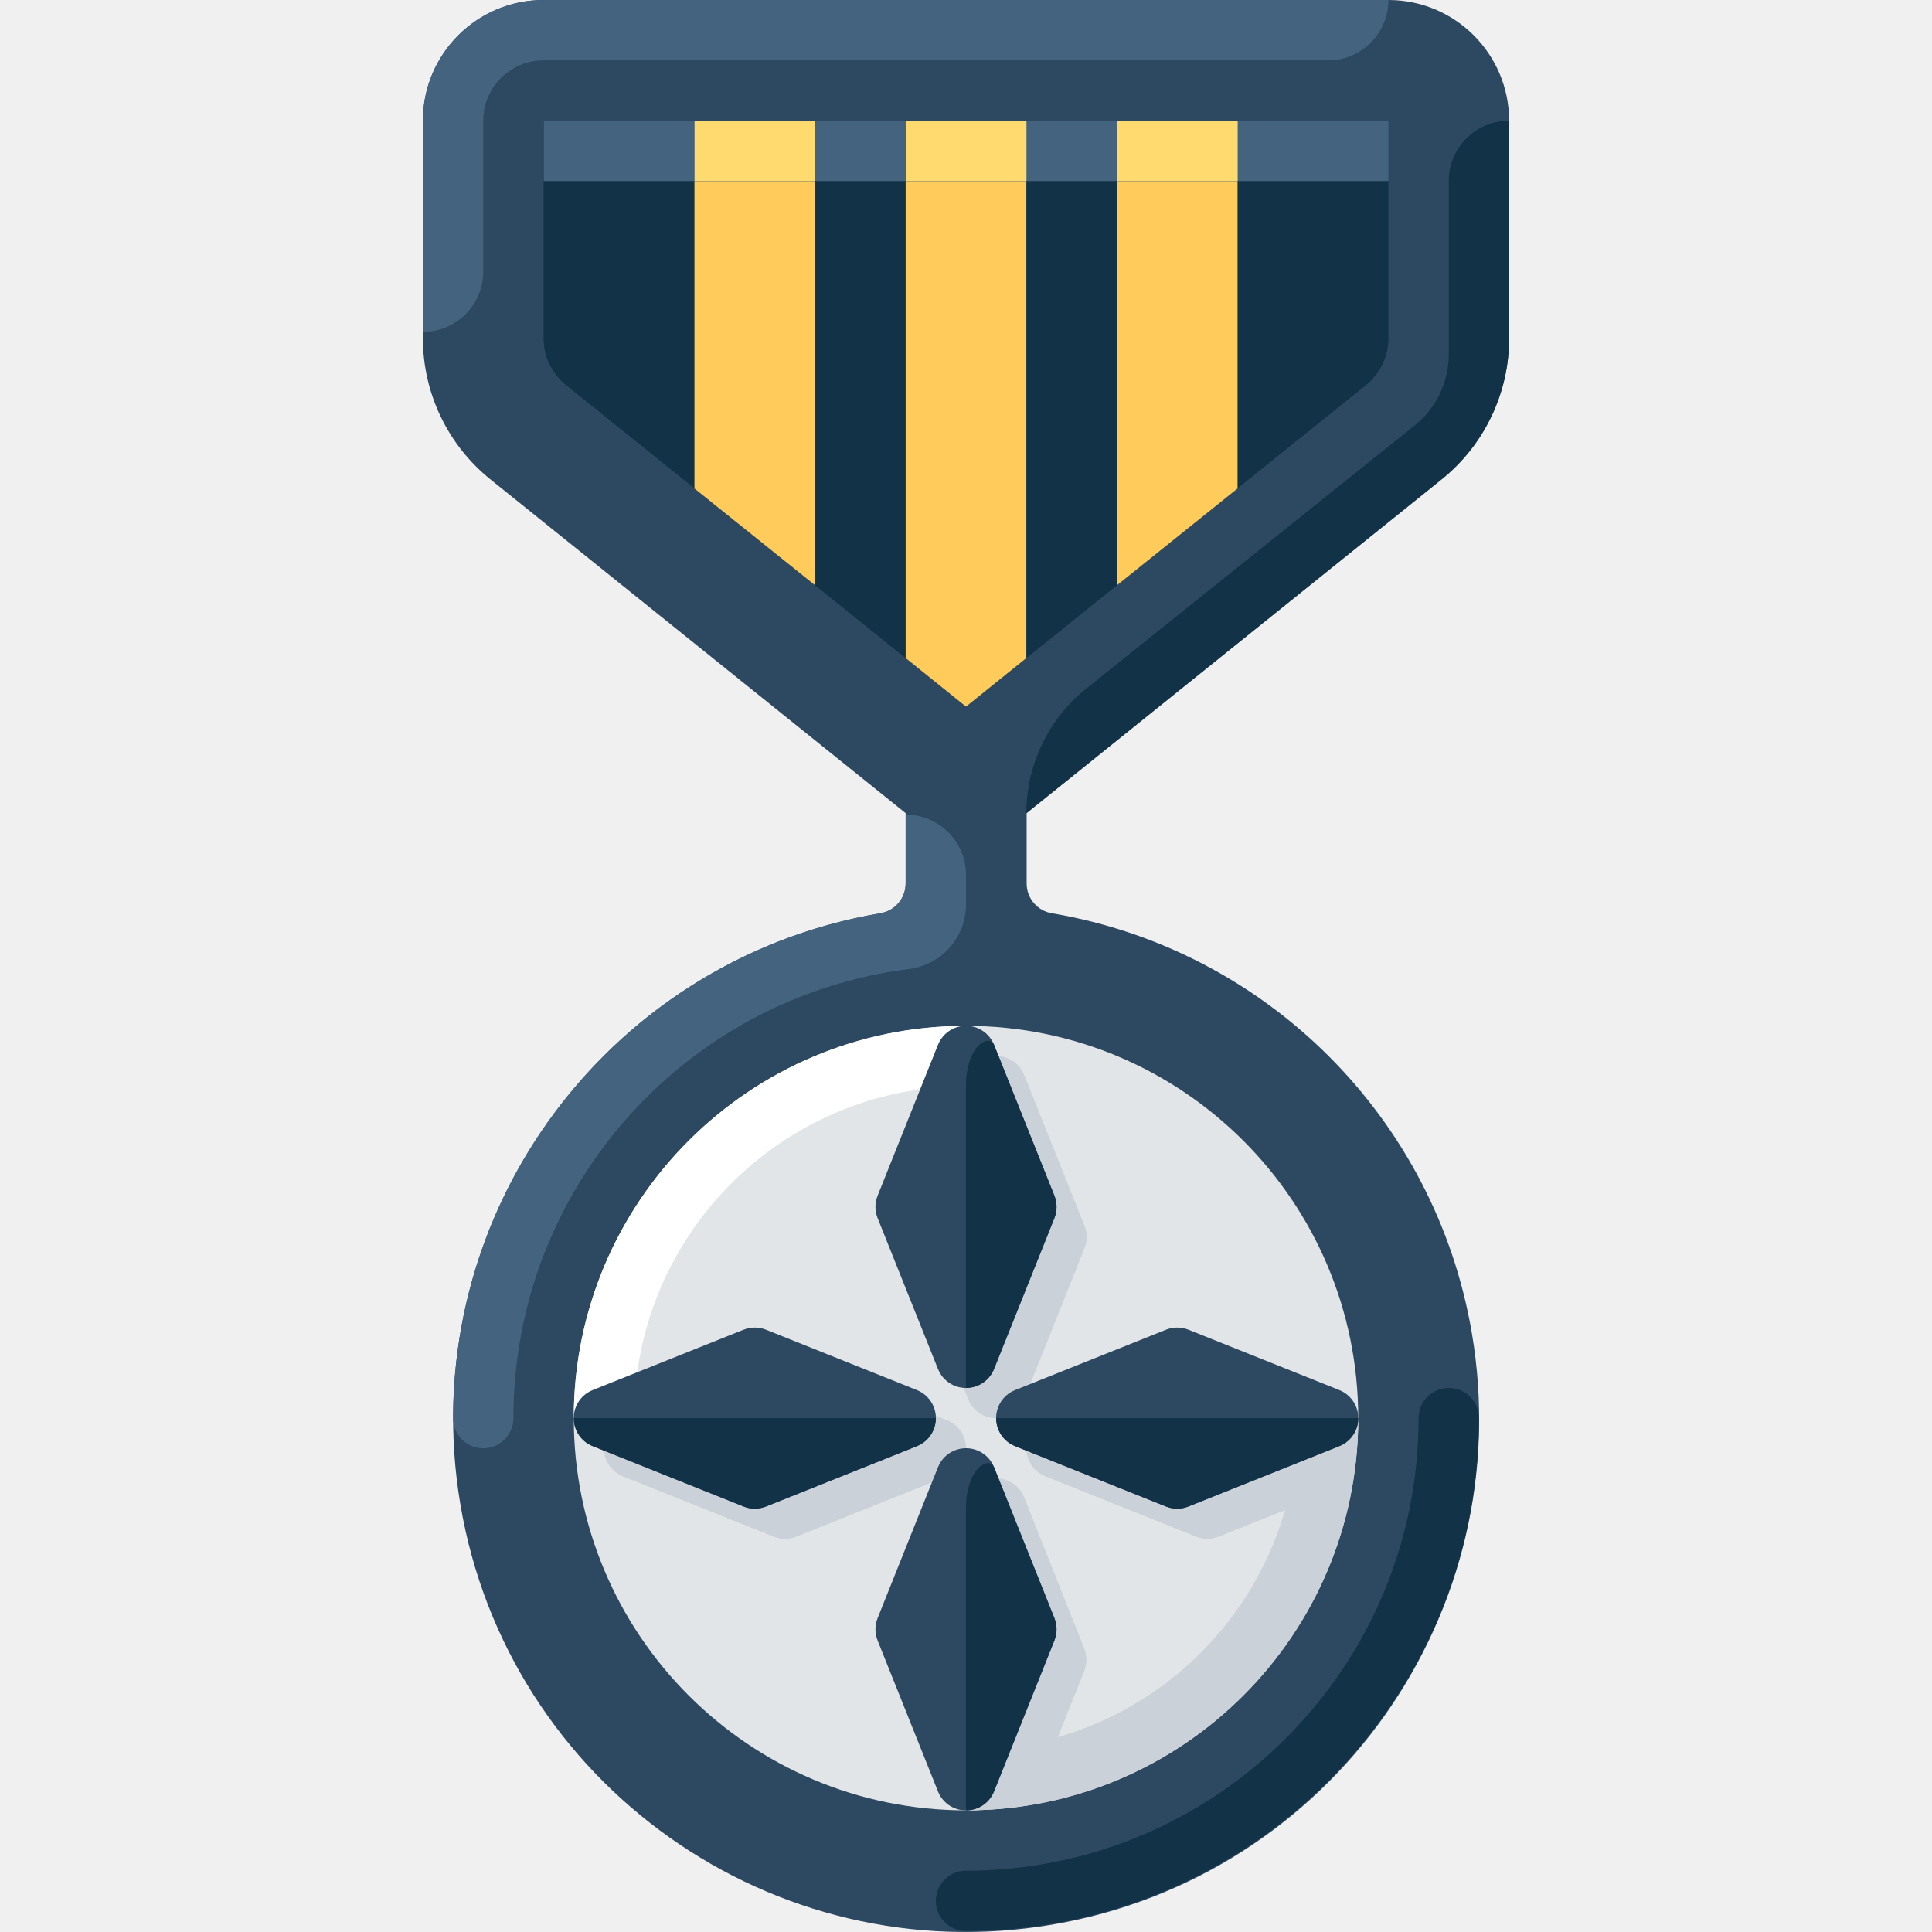
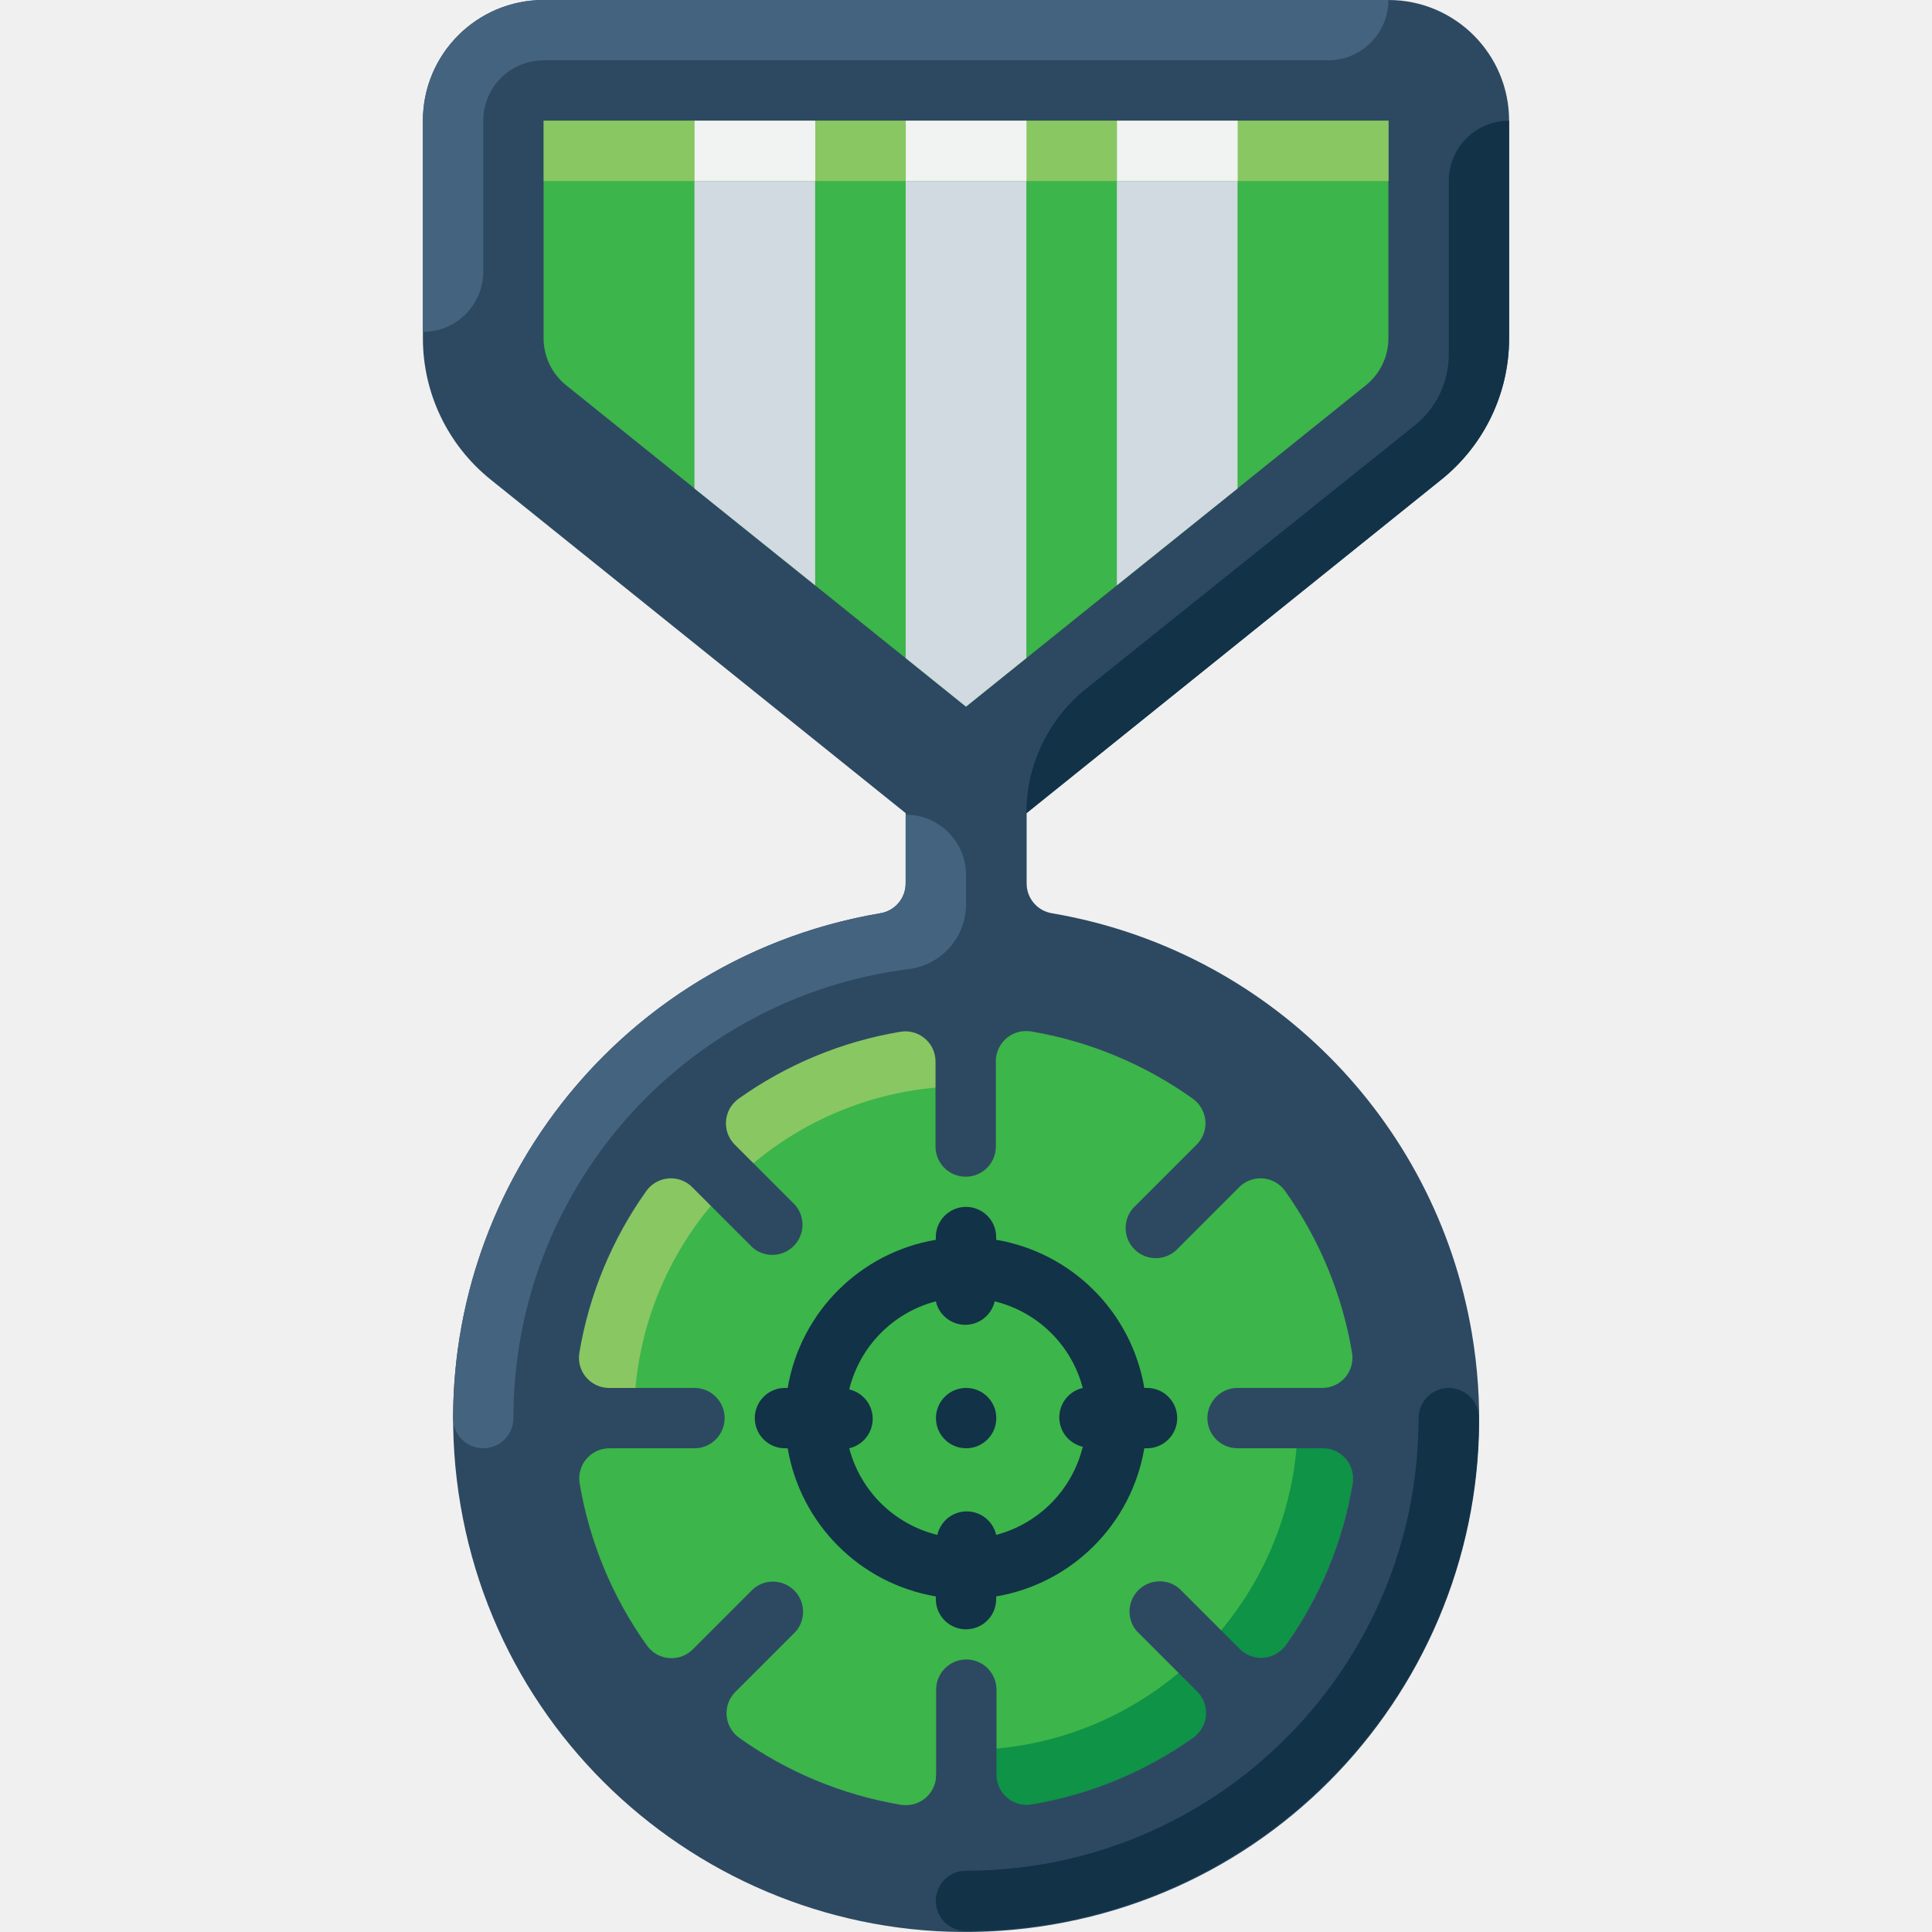
<svg xmlns="http://www.w3.org/2000/svg" version="1.1" id="Layer_1" x="0px" y="0px" viewBox="0 0 512.008 512.008" style="enable-background:new 0 0 512.008 512.008;" xml:space="preserve">
-   <path style="fill:#2D4961;" d="M382.023,127.058c11.331-9.116,17.919-22.877,17.911-37.422V31.985  C399.934,14.321,385.613,0,367.95,0H144.058c-17.663,0-31.985,14.321-31.985,31.985v57.652  c-0.008,14.545,6.581,28.306,17.911,37.422l110.027,88.437v18.551c0.048,3.99-2.855,7.396-6.797,7.996  c-74.004,12.61-123.78,82.824-111.178,156.836s82.824,123.78,156.836,111.178c74.012-12.602,123.78-82.824,111.178-156.836  c-9.691-56.9-54.27-101.479-111.178-111.178c-3.942-0.6-6.845-4.006-6.797-7.996v-18.551L382.023,127.058z" />
-   <path style="fill:#123247;" d="M150.055,102.111c-3.79-3.031-5.997-7.62-5.997-12.474V31.985H367.95v57.652  c0,4.854-2.207,9.443-5.997,12.474l-105.949,85.159L150.055,102.111z" />
-   <path style="fill:#E2E5E7;" d="M256.004,479.768c-57.412,0-103.95-46.537-103.95-103.95s46.537-103.95,103.95-103.95  s103.95,46.537,103.95,103.95S313.408,479.768,256.004,479.768z" />
-   <path style="fill:#FFFFFF;" d="M160.05,383.814c-4.414,0-7.996-3.582-7.996-7.996c0-57.412,46.537-103.95,103.95-103.95  c4.414,0,7.996,3.582,7.996,7.996s-3.582,7.996-7.996,7.996c-48.576,0-87.957,39.381-87.957,87.957  C168.047,380.232,164.464,383.814,160.05,383.814z" />
-   <path style="fill:#CAD1D8;" d="M256.004,479.768c-4.414,0-7.996-3.582-7.996-7.996c0-4.414,3.582-7.996,7.996-7.996  c48.576,0,87.957-39.381,87.957-87.957c0-4.414,3.582-7.996,7.996-7.996s7.996,3.582,7.996,7.996  C359.954,433.23,313.408,479.768,256.004,479.768z" />
+   <path style="fill:#3CB54A;" d="M256.004,479.768c-57.412,0-103.95-46.537-103.95-103.95s46.537-103.95,103.95-103.95  s103.95,46.537,103.95,103.95S313.408,479.768,256.004,479.768z" />
+   <path style="fill:#89C763;" d="M160.05,383.814c-4.414,0-7.996-3.582-7.996-7.996c0-57.412,46.537-103.95,103.95-103.95  c4.414,0,7.996,3.582,7.996,7.996s-3.582,7.996-7.996,7.996c-48.576,0-87.957,39.381-87.957,87.957  C168.047,380.232,164.464,383.814,160.05,383.814z" />
+   <path style="fill:#0E9347;" d="M256.004,479.768c-4.414,0-7.996-3.582-7.996-7.996c0-4.414,3.582-7.996,7.996-7.996  c48.576,0,87.957-39.381,87.957-87.957c0-4.414,3.582-7.996,7.996-7.996s7.996,3.582,7.996,7.996  C359.954,433.23,313.408,479.768,256.004,479.768z" />
+   <path style="fill:#2D4961;" d="M382.023,127.058c11.331-9.116,17.919-22.877,17.911-37.422V31.985  C399.934,14.321,385.613,0,367.95,0H144.058c-17.663,0-31.985,14.321-31.985,31.985v57.652  c-0.008,14.545,6.581,28.306,17.911,37.422l110.027,88.437v18.551c0.048,3.99-2.855,7.396-6.797,7.996  c-74.004,12.61-123.78,82.824-111.178,156.836s82.824,123.78,156.836,111.178c74.012-12.602,123.78-82.824,111.178-156.836  c-9.691-56.9-54.27-101.479-111.178-111.178c-3.942-0.6-6.845-4.006-6.797-7.996v-18.551L382.023,127.058z M316.055,291.139  c3.614,2.535,4.502,7.516,1.967,11.139c-0.272,0.392-0.584,0.76-0.928,1.095l-15.992,15.992c-3.35,2.871-3.742,7.924-0.872,11.275  c2.871,3.35,7.924,3.742,11.275,0.872c0.312-0.272,0.608-0.56,0.872-0.872l15.992-15.992c3.111-3.142,8.172-3.166,11.307-0.056  c0.344,0.336,0.648,0.704,0.928,1.095c9.028,12.69,15.073,27.259,17.671,42.619c0.84,4.334-1.991,8.532-6.333,9.371  c-0.552,0.104-1.111,0.152-1.663,0.144h-22.309c-4.414,0-7.996,3.582-7.996,7.996s3.582,7.996,7.996,7.996h22.469  c4.414-0.08,8.06,3.43,8.14,7.852c0.008,0.56-0.04,1.119-0.144,1.663c-2.599,15.361-8.644,29.93-17.671,42.619  c-2.535,3.614-7.516,4.502-11.139,1.967c-0.392-0.272-0.76-0.584-1.095-0.928l-15.992-15.992c-3.35-2.871-8.404-2.479-11.275,0.872  c-2.567,2.991-2.567,7.412,0,10.403l15.992,15.992c3.142,3.11,3.166,8.172,0.056,11.307c-0.336,0.344-0.704,0.648-1.095,0.928  c-12.69,9.028-27.259,15.073-42.619,17.671c-4.334,0.84-8.532-1.991-9.371-6.333c-0.104-0.552-0.152-1.111-0.144-1.663v-22.389  c0-4.414-3.582-7.996-7.996-7.996s-7.996,3.582-7.996,7.996v22.469c0.08,4.414-3.43,8.06-7.852,8.14  c-0.56,0.008-1.119-0.04-1.663-0.144c-15.361-2.599-29.93-8.644-42.619-17.671c-3.614-2.535-4.502-7.516-1.967-11.139  c0.272-0.392,0.584-0.76,0.928-1.095l15.992-15.992c2.871-3.35,2.479-8.404-0.872-11.275c-2.991-2.567-7.412-2.567-10.403,0  l-15.992,15.992c-3.11,3.142-8.172,3.166-11.307,0.056c-0.344-0.336-0.648-0.704-0.928-1.095  c-9.068-12.706-15.137-27.307-17.751-42.699c-0.84-4.334,1.991-8.532,6.333-9.371c0.552-0.104,1.111-0.152,1.663-0.144h22.389  c4.414,0,7.996-3.582,7.996-7.996s-3.582-7.996-7.996-7.996H161.57c-4.414,0.08-8.06-3.43-8.14-7.852  c-0.008-0.56,0.04-1.119,0.144-1.663c2.599-15.361,8.644-29.93,17.671-42.619c2.535-3.614,7.516-4.502,11.139-1.967  c0.392,0.272,0.76,0.584,1.095,0.928l15.992,15.992c3.35,2.871,8.404,2.479,11.275-0.872c2.567-2.991,2.567-7.412,0-10.403  l-15.992-15.992c-3.142-3.11-3.166-8.172-0.056-11.307c0.336-0.344,0.704-0.648,1.095-0.928  c12.69-9.028,27.259-15.073,42.619-17.671c4.334-0.84,8.532,1.991,9.371,6.333c0.104,0.552,0.152,1.111,0.144,1.663v22.389  c0,4.414,3.582,7.996,7.996,7.996c4.414,0,7.996-3.582,7.996-7.996v-22.469c-0.08-4.414,3.43-8.06,7.852-8.14  c0.56-0.008,1.119,0.04,1.663,0.144C288.796,276.01,303.365,282.079,316.055,291.139z" />
+   <path style="fill:#3CB54A;" d="M150.055,102.111c-3.79-3.031-5.997-7.62-5.997-12.474V31.985H367.95v57.652  c0,4.854-2.207,9.443-5.997,12.474l-105.949,85.159L150.055,102.111z" />
  <path style="fill:#123247;" d="M256.004,511.752c-4.414,0-7.996-3.582-7.996-7.996s3.582-7.996,7.996-7.996  c66.24,0,119.942-53.702,119.942-119.942c0-4.414,3.582-7.996,7.996-7.996s7.996,3.582,7.996,7.996  C391.938,450.894,331.072,511.752,256.004,511.752L256.004,511.752z" />
  <path style="fill:#44637F;" d="M240.012,215.895v18.151c0.048,3.99-2.855,7.396-6.797,7.996  c-65.256,11.099-113.033,67.583-113.145,133.775c0,4.414,3.582,7.996,7.996,7.996c4.414,0,7.996-3.582,7.996-7.996  c-0.016-60.315,44.77-111.258,104.589-118.982c8.66-0.968,15.249-8.236,15.353-16.952l0,0v-7.996  C256.004,223.052,248.839,215.895,240.012,215.895z" />
  <path style="fill:#123247;" d="M383.942,47.977v46.058c-0.016,7.284-3.342,14.169-9.036,18.711l-86.918,69.646  c-10.091,8.028-15.976,20.214-15.992,33.104l0,0l110.027-88.437c11.331-9.116,17.919-22.877,17.911-37.422V31.985  C391.098,31.985,383.942,39.141,383.942,47.977z" />
  <path style="fill:#44637F;" d="M144.058,0c-17.663,0-31.985,14.321-31.985,31.985v55.973l0,0c8.836,0,15.992-7.157,15.992-15.992  V31.985c0-8.836,7.157-15.992,15.992-15.992h207.899c8.836,0,15.992-7.157,15.992-15.992H144.058z" />
  <g>
-     <polygon style="fill:#FFCB5B;" points="327.969,129.457 327.969,47.977 295.985,47.977 295.985,155.125  " />
-     <polygon style="fill:#FFCB5B;" points="216.023,155.125 216.023,47.977 184.039,47.977 184.039,129.457  " />
-     <polygon style="fill:#FFCB5B;" points="240.012,174.396 256.004,187.269 271.996,174.396 271.996,47.977 240.012,47.977  " />
+     <polygon style="fill:#D1D9E1;" points="327.969,129.457 327.969,47.977 295.985,47.977 295.985,155.125  " />
+     <polygon style="fill:#D1D9E1;" points="216.023,155.125 216.023,47.977 184.039,47.977 184.039,129.457  " />
+     <polygon style="fill:#D1D9E1;" points="240.012,174.396 256.004,187.269 271.996,174.396 271.996,47.977 240.012,47.977  " />
  </g>
-   <rect x="144.09" y="31.985" style="fill:#44637F;" width="223.892" height="15.992" />
+   <rect x="144.09" y="31.985" style="fill:#89C763;" width="223.892" height="15.992" />
  <g>
-     <rect x="184.071" y="31.985" style="fill:#FFDB6F;" width="31.985" height="15.992" />
-     <rect x="240.044" y="31.985" style="fill:#FFDB6F;" width="31.985" height="15.992" />
-     <rect x="296.017" y="31.985" style="fill:#FFDB6F;" width="31.985" height="15.992" />
+     <rect x="184.071" y="31.985" style="fill:#F1F2F2;" width="31.985" height="15.992" />
+     <rect x="240.044" y="31.985" style="fill:#F1F2F2;" width="31.985" height="15.992" />
+     <rect x="296.017" y="31.985" style="fill:#F1F2F2;" width="31.985" height="15.992" />
  </g>
  <g>
-     <path style="fill:#CAD1D8;" d="M287.429,324.883l-15.992-39.981c-1.623-4.11-6.269-6.117-10.379-4.494   c-2.055,0.816-3.686,2.439-4.494,4.494l-15.992,39.981c-0.76,1.903-0.76,4.014,0,5.917l15.992,39.981   c1.623,4.11,6.269,6.117,10.379,4.494c2.055-0.816,3.686-2.439,4.494-4.494l15.992-39.981   C288.18,328.897,288.18,326.786,287.429,324.883z" />
-     <path style="fill:#CAD1D8;" d="M317.014,360.385l-39.981,15.992c-4.11,1.623-6.117,6.269-4.494,10.379   c0.816,2.055,2.439,3.686,4.494,4.494l39.981,15.992c1.903,0.76,4.014,0.76,5.917,0l35.423-14.153   c1.016-5.701,1.551-11.482,1.599-17.272c0,0,0-0.4,0-0.64l-36.942-14.793C321.084,359.61,318.933,359.61,317.014,360.385z" />
-     <path style="fill:#CAD1D8;" d="M271.436,396.848c-1.623-4.11-6.269-6.117-10.379-4.494c-2.055,0.816-3.686,2.439-4.494,4.494   l-15.992,39.981c-0.76,1.903-0.76,4.014,0,5.917l14.793,37.022h0.64c5.765-0.032,11.514-0.536,17.192-1.519l14.153-35.423   c0.76-1.903,0.76-4.014,0-5.917L271.436,396.848z" />
-     <path style="fill:#CAD1D8;" d="M210.986,407.243l39.981-15.992c4.11-1.623,6.117-6.269,4.494-10.379   c-0.816-2.055-2.439-3.686-4.494-4.494l-39.981-15.992c-1.903-0.76-4.014-0.76-5.917,0l-39.981,15.992   c-4.11,1.623-6.117,6.269-4.494,10.379c0.816,2.055,2.439,3.686,4.494,4.494l39.981,15.992   C206.964,408.002,209.083,408.002,210.986,407.243z" />
-   </g>
-   <g>
-     <path style="fill:#2D4961;" d="M279.433,316.887l-15.992-39.981c-1.623-4.11-6.269-6.117-10.379-4.494   c-2.055,0.816-3.686,2.439-4.494,4.494l-15.992,39.981c-0.76,1.903-0.76,4.014,0,5.917l15.992,39.981   c1.623,4.11,6.269,6.117,10.379,4.494c2.055-0.816,3.686-2.439,4.494-4.494l15.992-39.981   C280.184,320.901,280.184,318.79,279.433,316.887z" />
-     <path style="fill:#2D4961;" d="M279.433,428.832l-15.992-39.981c-1.623-4.11-6.269-6.117-10.379-4.494   c-2.055,0.816-3.686,2.439-4.494,4.494l-15.992,39.981c-0.76,1.903-0.76,4.014,0,5.917l15.992,39.981   c1.623,4.11,6.269,6.117,10.379,4.494c2.055-0.816,3.686-2.439,4.494-4.494l15.992-39.981   C280.184,432.846,280.184,430.735,279.433,428.832z" />
-     <path style="fill:#2D4961;" d="M314.935,399.247l39.981-15.992c4.11-1.623,6.117-6.269,4.494-10.379   c-0.816-2.055-2.439-3.686-4.494-4.494l-39.981-15.992c-1.903-0.76-4.014-0.76-5.917,0l-39.981,15.992   c-4.11,1.623-6.117,6.269-4.494,10.379c0.816,2.055,2.439,3.686,4.494,4.494l39.981,15.992   C310.913,400.006,313.032,400.006,314.935,399.247z" />
-     <path style="fill:#2D4961;" d="M202.99,399.247l39.981-15.992c4.11-1.623,6.117-6.269,4.494-10.379   c-0.816-2.055-2.439-3.686-4.494-4.494l-39.981-15.992c-1.903-0.76-4.014-0.76-5.917,0l-39.981,15.992   c-4.11,1.623-6.117,6.269-4.494,10.379c0.816,2.055,2.439,3.686,4.494,4.494l39.981,15.992   C198.968,400.006,201.087,400.006,202.99,399.247z" />
-   </g>
-   <g>
-     <path style="fill:#123247;" d="M263.44,474.73l15.992-39.981c0.76-1.903,0.76-4.014,0-5.917l-15.992-39.981   c-1.199-3.039-7.436,0-7.436,10.955v79.961C259.274,479.768,262.225,477.777,263.44,474.73z" />
-     <path style="fill:#123247;" d="M263.44,362.784l15.992-39.981c0.76-1.903,0.76-4.014,0-5.917l-15.992-39.981   c-1.199-3.039-7.436,0-7.436,10.955v79.961C259.274,367.822,262.225,365.831,263.44,362.784z" />
-     <path style="fill:#123247;" d="M269.038,383.254l39.981,15.992c1.903,0.76,4.014,0.76,5.917,0l39.981-15.992   c3.047-1.215,5.038-4.158,5.038-7.436H264C263.992,379.096,265.991,382.039,269.038,383.254z" />
-     <path style="fill:#123247;" d="M157.092,383.254l39.981,15.992c1.903,0.76,4.014,0.76,5.917,0l39.981-15.992   c3.047-1.215,5.038-4.158,5.038-7.436h-95.954C152.046,379.096,154.045,382.039,157.092,383.254z" />
+     <circle style="fill:#123247;" cx="256.036" cy="375.818" r="7.996" />
+     <path style="fill:#123247;" d="M303.981,367.822h-0.72c-3.414-20.102-19.159-35.847-39.261-39.261v-0.72   c0-4.414-3.582-7.996-7.996-7.996c-4.414,0-7.996,3.582-7.996,7.996v0.72c-20.102,3.414-35.847,19.159-39.261,39.261h-0.72   c-4.414,0-7.996,3.582-7.996,7.996s3.582,7.996,7.996,7.996h0.72c3.414,20.102,19.159,35.847,39.261,39.261v0.72   c0,4.414,3.582,7.996,7.996,7.996c4.414,0,7.996-3.582,7.996-7.996v-0.72c20.102-3.414,35.847-19.159,39.261-39.261h0.72   c4.414,0,7.996-3.582,7.996-7.996S308.395,367.822,303.981,367.822z M264,406.763c-0.984-4.302-5.269-7.005-9.571-6.021   c-2.999,0.68-5.333,3.023-6.021,6.021c-11.402-2.783-20.366-11.594-23.349-22.949c4.302-0.984,7.005-5.269,6.021-9.571   c-0.68-2.999-3.023-5.333-6.021-6.021c2.783-11.402,11.594-20.366,22.949-23.349c0.984,4.302,5.269,7.005,9.571,6.021   c2.999-0.68,5.333-3.023,6.021-6.021c11.402,2.783,20.366,11.594,23.349,22.949c-4.302,0.984-7.005,5.269-6.021,9.571   c0.68,2.999,3.023,5.333,6.021,6.021C284.158,394.817,275.355,403.78,264,406.763z" />
  </g>
  <g>
</g>
  <g>
</g>
  <g>
</g>
  <g>
</g>
  <g>
</g>
  <g>
</g>
  <g>
</g>
  <g>
</g>
  <g>
</g>
  <g>
</g>
  <g>
</g>
  <g>
</g>
  <g>
</g>
  <g>
</g>
  <g>
</g>
</svg>
